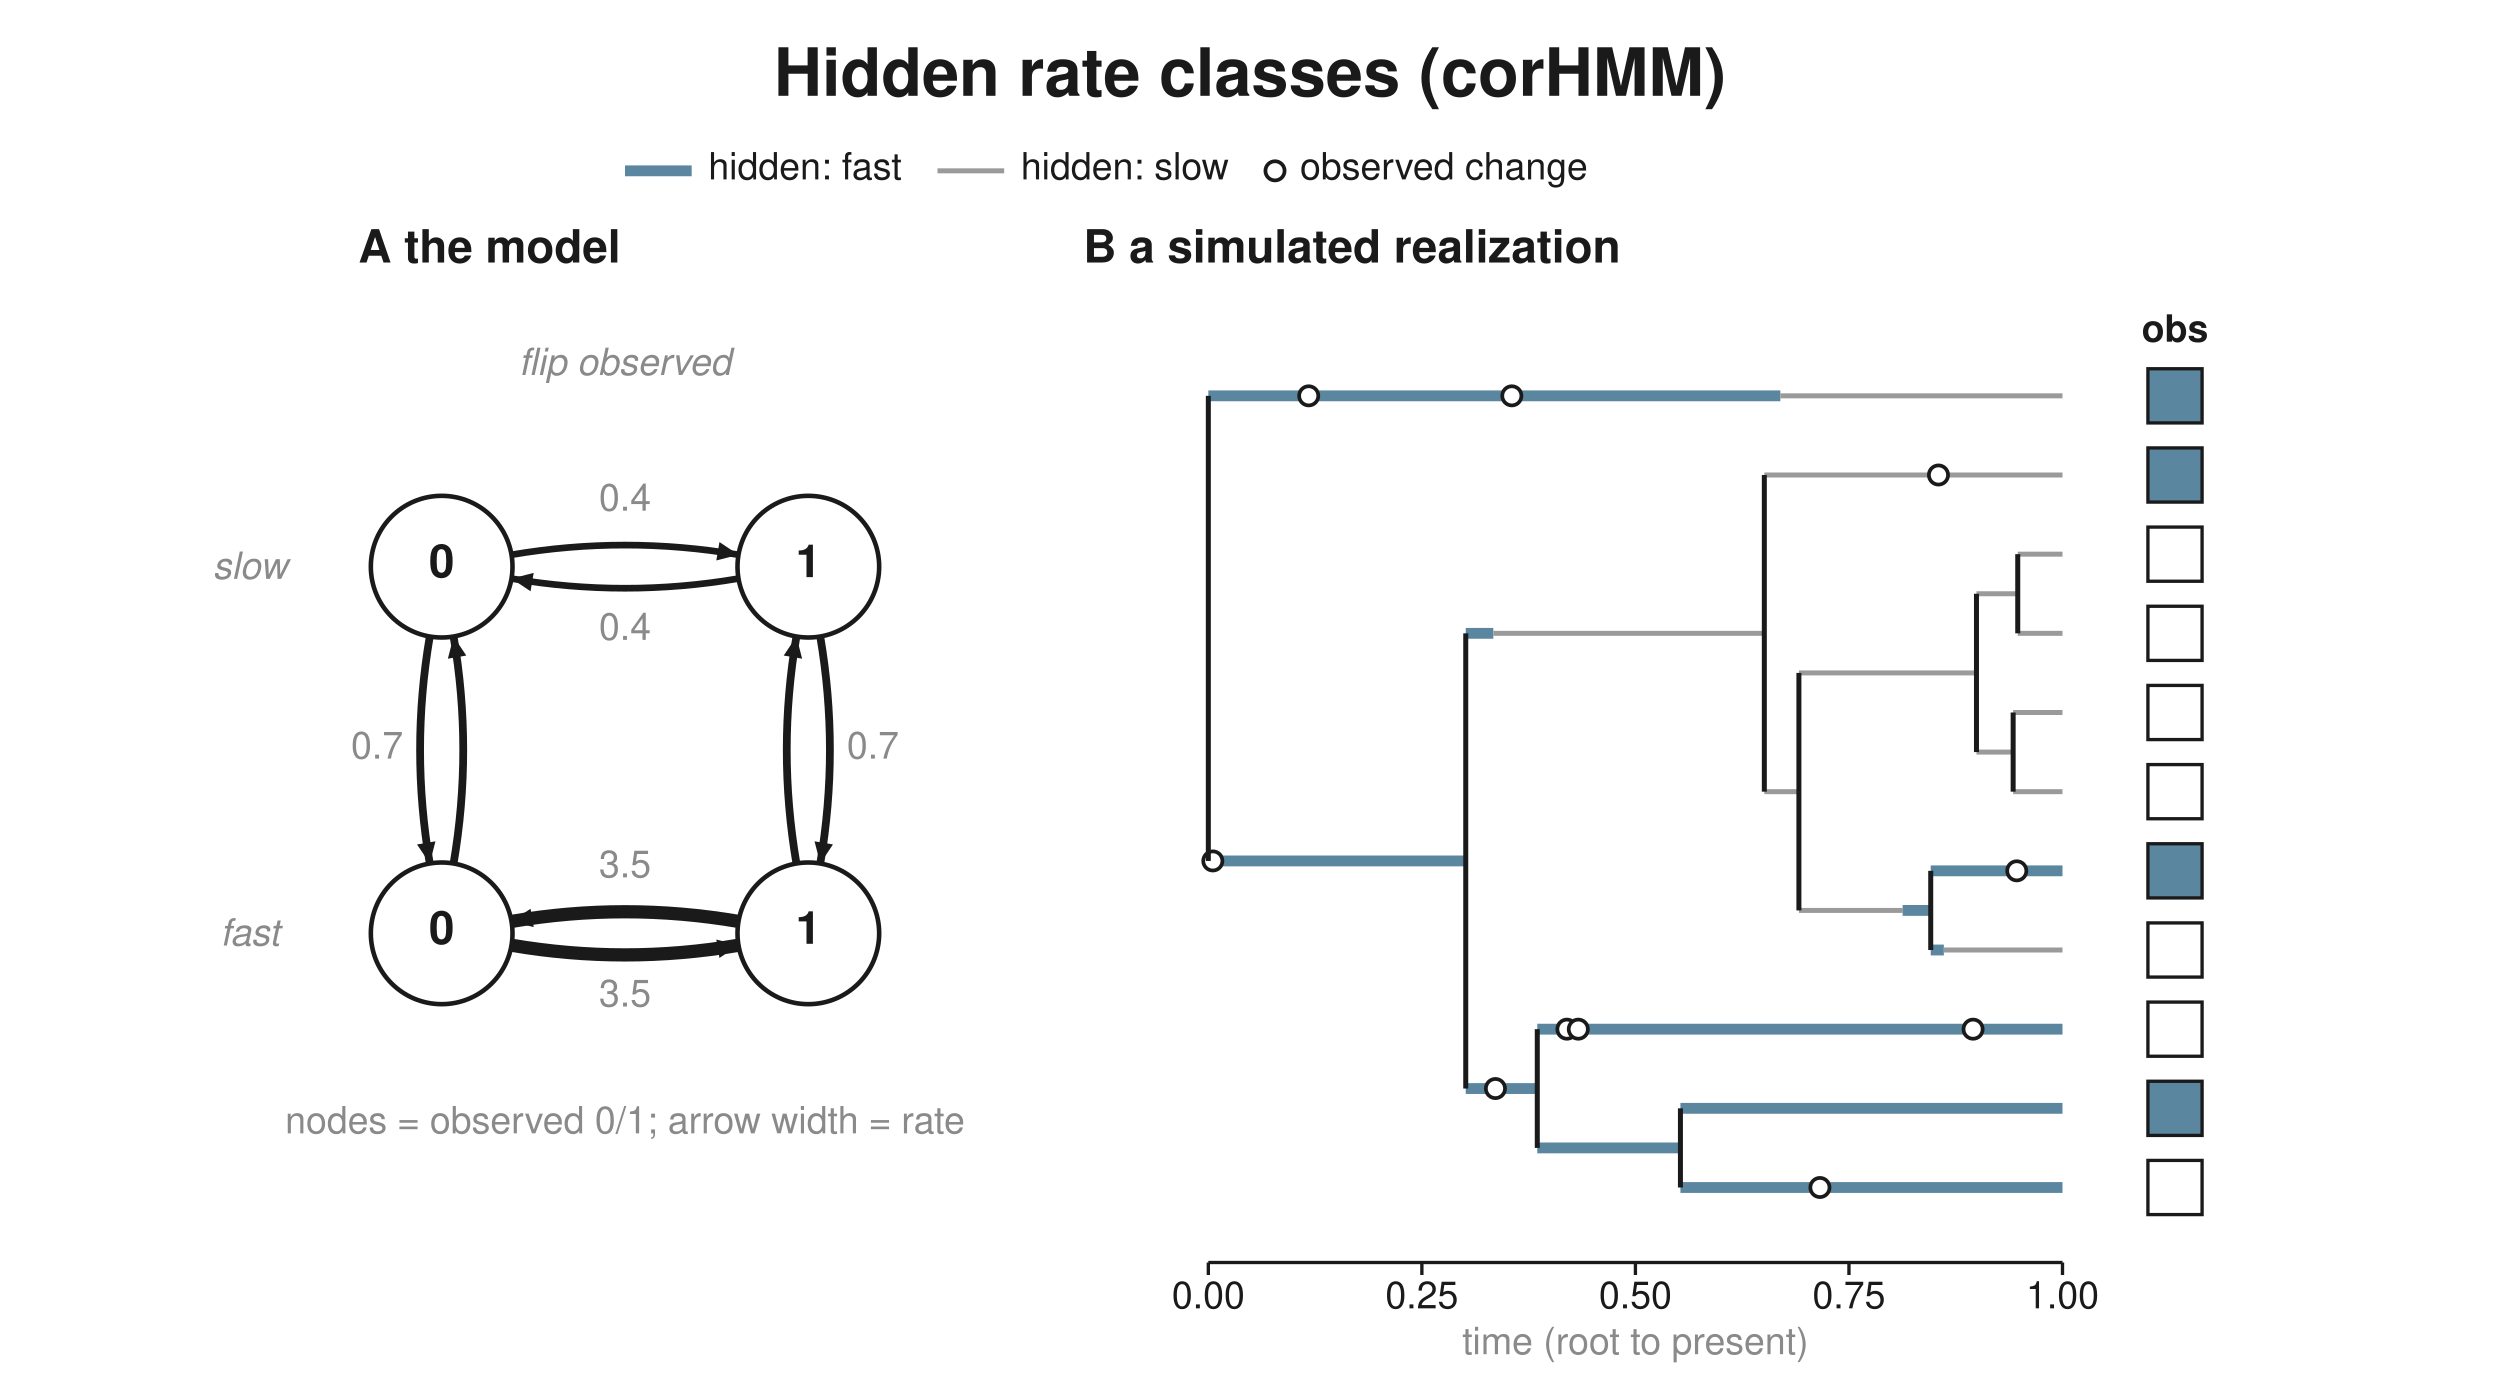
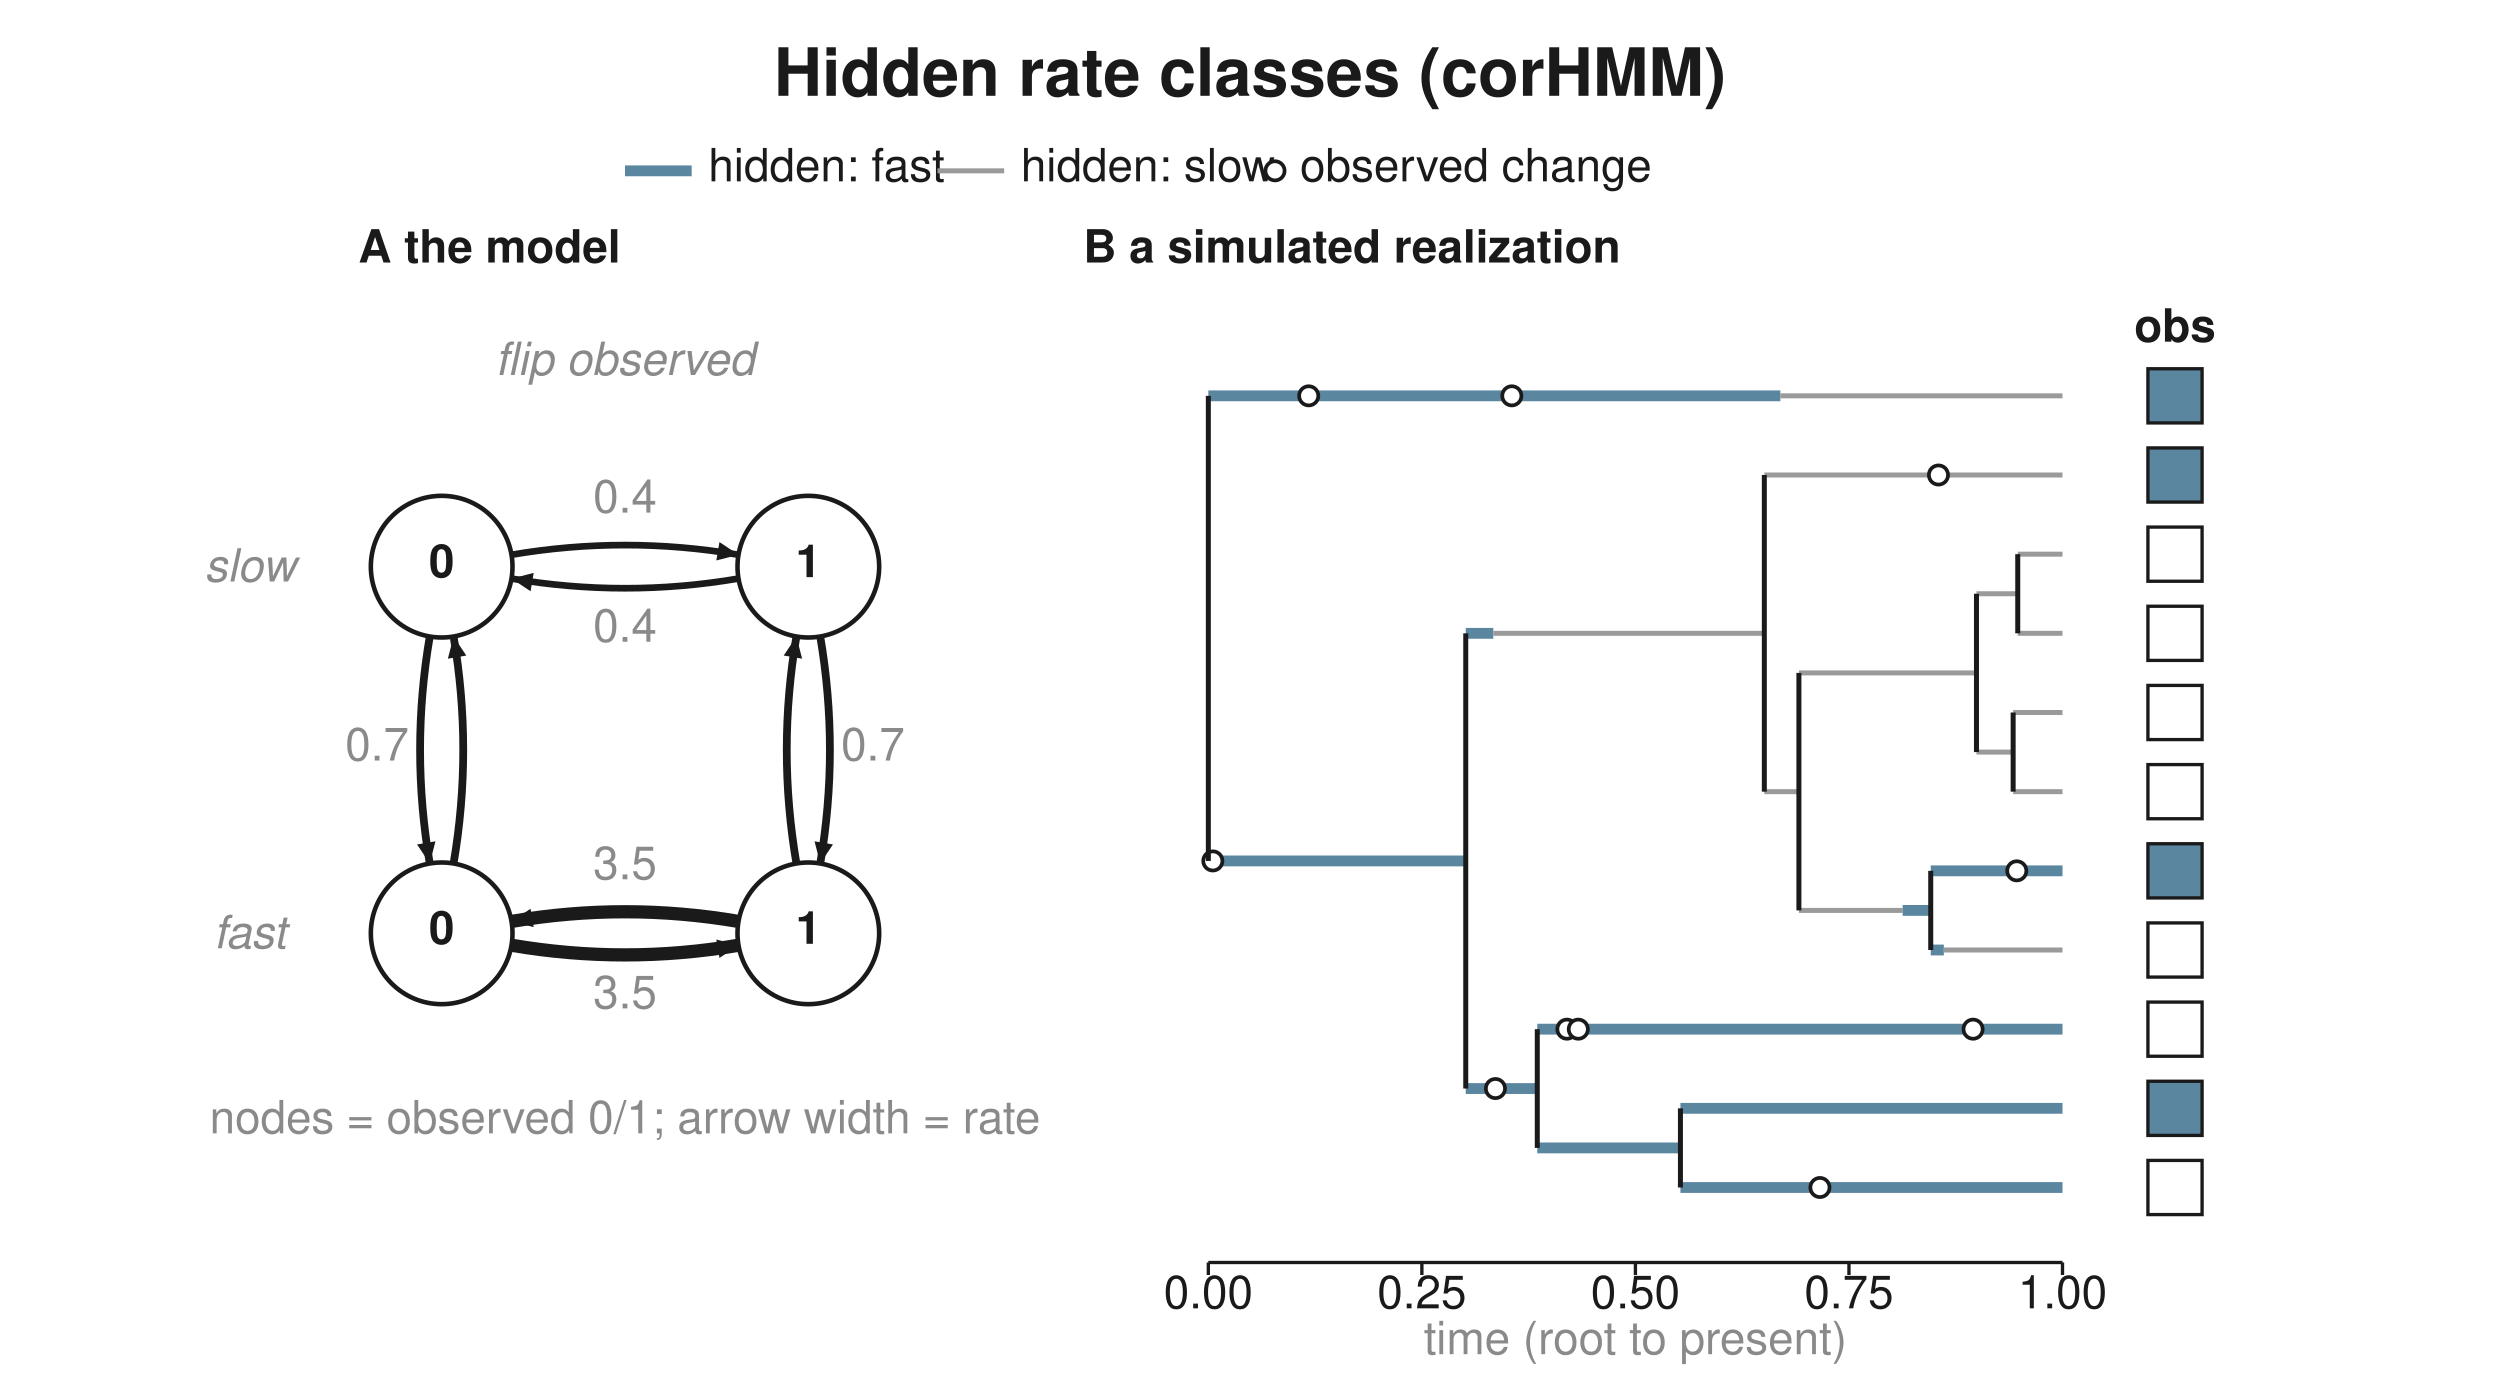
<svg xmlns="http://www.w3.org/2000/svg" width="1200" height="660" viewBox="0 0 1200 660">
  <defs>
</defs>
  <rect x="0" y="0" width="1200" height="660" fill="white" />
  <text x="600.0" y="46" font-size="32" font-family="Helvetica" text-anchor="middle" font-weight="bold" fill="#1a1a1a">Hidden rate classes (corHMM)</text>
  <path d="M300.0,82 L332.0,82" stroke="#5a86a0" stroke-width="5.2" />
-   <text x="340.0" y="82" font-size="18" font-family="Helvetica" text-anchor="start" dominant-baseline="central" fill="#1a1a1a">hidden: fast</text>
+   <text x="340.0" y="82" font-size="22" font-family="Helvetica" text-anchor="start" dominant-baseline="central" fill="#1a1a1a">hidden: fast</text>
  <path d="M450.0,82 L482.0,82" stroke="#9a9a9a" stroke-width="2.4" />
-   <text x="490.0" y="82" font-size="18" font-family="Helvetica" text-anchor="start" dominant-baseline="central" fill="#1a1a1a">hidden: slow</text>
+   <text x="490.0" y="82" font-size="22" font-family="Helvetica" text-anchor="start" dominant-baseline="central" fill="#1a1a1a">hidden: slow</text>
  <circle cx="612.0" cy="82" r="4.6" fill="white" stroke="#1a1a1a" stroke-width="1.8" />
-   <text x="624.0" y="82" font-size="18" font-family="Helvetica" text-anchor="start" dominant-baseline="central" fill="#1a1a1a">observed change</text>
+   <text x="624.0" y="82" font-size="22" font-family="Helvetica" text-anchor="start" dominant-baseline="central" fill="#1a1a1a">observed change</text>
  <text x="172" y="126" font-size="22" font-family="Helvetica" text-anchor="start" fill="#1a1a1a" font-weight="bold">A   the model</text>
  <path d="M245.517,266.287 Q300.0,257.0,354.483,266.287" fill="none" stroke="#1a1a1a" stroke-width="3.21" stroke-linecap="round" />
  <path d="M354.483,266.287 L343.829,269.021 L345.336,260.178 Z" fill="#1a1a1a" />
-   <text x="300.0" y="241.0" font-size="18" font-family="Helvetica" text-anchor="middle" dominant-baseline="central" fill="#8a8a8a">0.4</text>
+   <text x="300.0" y="241.0" font-size="22" font-family="Helvetica" text-anchor="middle" dominant-baseline="central" fill="#8a8a8a">0.4</text>
  <path d="M354.483,277.713 Q300.0,287.0,245.517,277.713" fill="none" stroke="#1a1a1a" stroke-width="3.21" stroke-linecap="round" />
  <path d="M245.517,277.713 L256.171,274.979 L254.664,283.822 Z" fill="#1a1a1a" />
-   <text x="300.0" y="303.0" font-size="18" font-family="Helvetica" text-anchor="middle" dominant-baseline="central" fill="#8a8a8a">0.4</text>
+   <text x="300.0" y="303.0" font-size="22" font-family="Helvetica" text-anchor="middle" dominant-baseline="central" fill="#8a8a8a">0.4</text>
  <path d="M245.517,453.713 Q300.0,463.0,354.483,453.713" fill="none" stroke="#1a1a1a" stroke-width="6.362" stroke-linecap="round" />
  <path d="M354.483,453.713 L345.336,459.822 L343.829,450.979 Z" fill="#1a1a1a" />
-   <text x="300.0" y="479.0" font-size="18" font-family="Helvetica" text-anchor="middle" dominant-baseline="central" fill="#8a8a8a">3.5</text>
+   <text x="300.0" y="479.0" font-size="22" font-family="Helvetica" text-anchor="middle" dominant-baseline="central" fill="#8a8a8a">3.5</text>
  <path d="M354.483,442.287 Q300.0,433.0,245.517,442.287" fill="none" stroke="#1a1a1a" stroke-width="6.362" stroke-linecap="round" />
  <path d="M245.517,442.287 L254.664,436.178 L256.171,445.021 Z" fill="#1a1a1a" />
-   <text x="300.0" y="417.0" font-size="18" font-family="Helvetica" text-anchor="middle" dominant-baseline="central" fill="#8a8a8a">3.5</text>
+   <text x="300.0" y="417.0" font-size="22" font-family="Helvetica" text-anchor="middle" dominant-baseline="central" fill="#8a8a8a">3.5</text>
  <path d="M206.287,305.517 Q197.0,360.0,206.287,414.483" fill="none" stroke="#1a1a1a" stroke-width="3.73" stroke-linecap="round" />
  <path d="M206.287,414.483 L200.178,405.336 L209.021,403.829 Z" fill="#1a1a1a" />
-   <text x="181.0" y="360.0" font-size="18" font-family="Helvetica" text-anchor="middle" dominant-baseline="central" fill="#8a8a8a">0.7</text>
+   <text x="181.0" y="360.0" font-size="22" font-family="Helvetica" text-anchor="middle" dominant-baseline="central" fill="#8a8a8a">0.7</text>
  <path d="M217.713,414.483 Q227.0,360.0,217.713,305.517" fill="none" stroke="#1a1a1a" stroke-width="3.73" stroke-linecap="round" />
  <path d="M217.713,305.517 L223.822,314.664 L214.979,316.171 Z" fill="#1a1a1a" />
  <path d="M393.713,305.517 Q403.0,360.0,393.713,414.483" fill="none" stroke="#1a1a1a" stroke-width="3.73" stroke-linecap="round" />
  <path d="M393.713,414.483 L390.979,403.829 L399.822,405.336 Z" fill="#1a1a1a" />
-   <text x="419.0" y="360.0" font-size="18" font-family="Helvetica" text-anchor="middle" dominant-baseline="central" fill="#8a8a8a">0.7</text>
+   <text x="419.0" y="360.0" font-size="22" font-family="Helvetica" text-anchor="middle" dominant-baseline="central" fill="#8a8a8a">0.7</text>
  <path d="M382.287,414.483 Q373.0,360.0,382.287,305.517" fill="none" stroke="#1a1a1a" stroke-width="3.73" stroke-linecap="round" />
  <path d="M382.287,305.517 L385.021,316.171 L376.178,314.664 Z" fill="#1a1a1a" />
  <circle cx="212" cy="272" r="34" fill="white" stroke="#1a1a1a" stroke-width="2.2" />
  <text x="212" y="272" font-size="22" font-family="Helvetica" text-anchor="middle" dominant-baseline="central" fill="#1a1a1a" font-weight="bold">0</text>
  <circle cx="388" cy="272" r="34" fill="white" stroke="#1a1a1a" stroke-width="2.2" />
  <text x="388" y="272" font-size="22" font-family="Helvetica" text-anchor="middle" dominant-baseline="central" fill="#1a1a1a" font-weight="bold">1</text>
  <circle cx="212" cy="448" r="34" fill="white" stroke="#1a1a1a" stroke-width="2.2" />
  <text x="212" y="448" font-size="22" font-family="Helvetica" text-anchor="middle" dominant-baseline="central" fill="#1a1a1a" font-weight="bold">0</text>
  <circle cx="388" cy="448" r="34" fill="white" stroke="#1a1a1a" stroke-width="2.2" />
  <text x="388" y="448" font-size="22" font-family="Helvetica" text-anchor="middle" dominant-baseline="central" fill="#1a1a1a" font-weight="bold">1</text>
-   <text x="120" y="272" font-size="18" font-family="Helvetica" text-anchor="middle" dominant-baseline="central" fill="#8a8a8a" font-style="italic">slow</text>
-   <text x="120" y="448" font-size="18" font-family="Helvetica" text-anchor="middle" dominant-baseline="central" fill="#8a8a8a" font-style="italic">fast</text>
-   <text x="300.0" y="180" font-size="18" font-family="Helvetica" text-anchor="middle" fill="#8a8a8a" font-style="italic">flip observed</text>
-   <text x="300.0" y="544" font-size="18" font-family="Helvetica" text-anchor="middle" fill="#8a8a8a">nodes = observed 0/1;  arrow width = rate</text>
+   <text x="120" y="272" font-size="22" font-family="Helvetica" text-anchor="middle" dominant-baseline="central" fill="#8a8a8a" font-style="italic">slow</text>
+   <text x="120" y="448" font-size="22" font-family="Helvetica" text-anchor="middle" dominant-baseline="central" fill="#8a8a8a" font-style="italic">fast</text>
+   <text x="300.0" y="180" font-size="22" font-family="Helvetica" text-anchor="middle" fill="#8a8a8a" font-style="italic">flip observed</text>
+   <text x="300.0" y="544" font-size="22" font-family="Helvetica" text-anchor="middle" fill="#8a8a8a">nodes = observed 0/1;  arrow width = rate</text>
  <text x="520" y="126" font-size="22" font-family="Helvetica" text-anchor="start" fill="#1a1a1a" font-weight="bold">B   a simulated realization</text>
  <path d="M580.0,190.0 L854.576,190.0" stroke="#5a86a0" stroke-width="5.2" stroke-linecap="butt" />
  <path d="M854.576,190.0 L990.0,190.0" stroke="#9a9a9a" stroke-width="2.4" stroke-linecap="butt" />
  <circle cx="628.184" cy="190.0" r="4.6" fill="white" stroke="#1a1a1a" stroke-width="1.8" />
  <circle cx="725.679" cy="190.0" r="4.6" fill="white" stroke="#1a1a1a" stroke-width="1.8" />
  <path d="M580.0,413.25 L703.558,413.25" stroke="#5a86a0" stroke-width="5.2" stroke-linecap="butt" />
  <circle cx="582.159" cy="413.25" r="4.6" fill="white" stroke="#1a1a1a" stroke-width="1.8" />
  <path d="M703.558,304.0 L716.795,304.0" stroke="#5a86a0" stroke-width="5.2" stroke-linecap="butt" />
  <path d="M716.795,304.0 L846.874,304.0" stroke="#9a9a9a" stroke-width="2.4" stroke-linecap="butt" />
  <path d="M703.558,522.5 L737.894,522.5" stroke="#5a86a0" stroke-width="5.2" stroke-linecap="butt" />
  <circle cx="717.81" cy="522.5" r="4.6" fill="white" stroke="#1a1a1a" stroke-width="1.8" />
  <path d="M846.874,228.0 L990.0,228.0" stroke="#9a9a9a" stroke-width="2.4" stroke-linecap="butt" />
  <circle cx="930.466" cy="228.0" r="4.6" fill="white" stroke="#1a1a1a" stroke-width="1.8" />
  <path d="M846.874,380.0 L863.474,380.0" stroke="#9a9a9a" stroke-width="2.4" stroke-linecap="butt" />
  <path d="M737.894,494.0 L990.0,494.0" stroke="#5a86a0" stroke-width="5.2" stroke-linecap="butt" />
  <circle cx="752.122" cy="494.0" r="4.6" fill="white" stroke="#1a1a1a" stroke-width="1.8" />
  <circle cx="757.577" cy="494.0" r="4.6" fill="white" stroke="#1a1a1a" stroke-width="1.8" />
  <circle cx="947.077" cy="494.0" r="4.6" fill="white" stroke="#1a1a1a" stroke-width="1.8" />
  <path d="M737.894,551.0 L806.604,551.0" stroke="#5a86a0" stroke-width="5.2" stroke-linecap="butt" />
  <path d="M863.474,323.0 L948.706,323.0" stroke="#9a9a9a" stroke-width="2.4" stroke-linecap="butt" />
  <path d="M863.474,437.0 L913.272,437.0" stroke="#9a9a9a" stroke-width="2.4" stroke-linecap="butt" />
  <path d="M913.272,437.0 L926.751,437.0" stroke="#5a86a0" stroke-width="5.2" stroke-linecap="butt" />
  <path d="M806.604,532.0 L990.0,532.0" stroke="#5a86a0" stroke-width="5.2" stroke-linecap="butt" />
  <path d="M806.604,570.0 L990.0,570.0" stroke="#5a86a0" stroke-width="5.2" stroke-linecap="butt" />
  <circle cx="873.569" cy="570.0" r="4.6" fill="white" stroke="#1a1a1a" stroke-width="1.8" />
  <path d="M948.706,285.0 L968.518,285.0" stroke="#9a9a9a" stroke-width="2.4" stroke-linecap="butt" />
  <path d="M948.706,361.0 L966.31,361.0" stroke="#9a9a9a" stroke-width="2.4" stroke-linecap="butt" />
  <path d="M926.751,418.0 L990.0,418.0" stroke="#5a86a0" stroke-width="5.2" stroke-linecap="butt" />
  <circle cx="968.053" cy="418.0" r="4.6" fill="white" stroke="#1a1a1a" stroke-width="1.8" />
  <path d="M926.751,456.0 L933.043,456.0" stroke="#5a86a0" stroke-width="5.2" stroke-linecap="butt" />
  <path d="M933.043,456.0 L990.0,456.0" stroke="#9a9a9a" stroke-width="2.4" stroke-linecap="butt" />
  <path d="M968.518,266.0 L990.0,266.0" stroke="#9a9a9a" stroke-width="2.4" stroke-linecap="butt" />
  <path d="M968.518,304.0 L990.0,304.0" stroke="#9a9a9a" stroke-width="2.4" stroke-linecap="butt" />
  <path d="M966.31,342.0 L990.0,342.0" stroke="#9a9a9a" stroke-width="2.4" stroke-linecap="butt" />
  <path d="M966.31,380.0 L990.0,380.0" stroke="#9a9a9a" stroke-width="2.4" stroke-linecap="butt" />
  <path d="M968.518,266.0 L968.518,304.0" stroke="#1a1a1a" stroke-width="2.4" />
  <path d="M966.31,342.0 L966.31,380.0" stroke="#1a1a1a" stroke-width="2.4" />
  <path d="M948.706,285.0 L948.706,361.0" stroke="#1a1a1a" stroke-width="2.4" />
  <path d="M926.751,418.0 L926.751,456.0" stroke="#1a1a1a" stroke-width="2.4" />
  <path d="M863.474,323.0 L863.474,437.0" stroke="#1a1a1a" stroke-width="2.4" />
  <path d="M846.874,228.0 L846.874,380.0" stroke="#1a1a1a" stroke-width="2.4" />
  <path d="M806.604,532.0 L806.604,570.0" stroke="#1a1a1a" stroke-width="2.4" />
  <path d="M737.894,494.0 L737.894,551.0" stroke="#1a1a1a" stroke-width="2.4" />
  <path d="M703.558,304.0 L703.558,522.5" stroke="#1a1a1a" stroke-width="2.4" />
  <path d="M580.0,190.0 L580.0,413.25" stroke="#1a1a1a" stroke-width="2.4" />
-   <text x="1044" y="164" font-size="18" font-family="Helvetica" text-anchor="middle" fill="#1a1a1a" font-weight="bold">obs</text>
+   <text x="1044" y="164" font-size="22" font-family="Helvetica" text-anchor="middle" fill="#1a1a1a" font-weight="bold">obs</text>
  <rect x="1031" y="177.0" width="26" height="26" fill="#5a86a0" stroke="#1a1a1a" stroke-width="1.6" />
  <rect x="1031" y="215.0" width="26" height="26" fill="#5a86a0" stroke="#1a1a1a" stroke-width="1.6" />
  <rect x="1031" y="253.0" width="26" height="26" fill="white" stroke="#1a1a1a" stroke-width="1.6" />
  <rect x="1031" y="291.0" width="26" height="26" fill="white" stroke="#1a1a1a" stroke-width="1.6" />
  <rect x="1031" y="329.0" width="26" height="26" fill="white" stroke="#1a1a1a" stroke-width="1.6" />
  <rect x="1031" y="367.0" width="26" height="26" fill="white" stroke="#1a1a1a" stroke-width="1.6" />
  <rect x="1031" y="405.0" width="26" height="26" fill="#5a86a0" stroke="#1a1a1a" stroke-width="1.6" />
  <rect x="1031" y="443.0" width="26" height="26" fill="white" stroke="#1a1a1a" stroke-width="1.6" />
  <rect x="1031" y="481.0" width="26" height="26" fill="white" stroke="#1a1a1a" stroke-width="1.6" />
  <rect x="1031" y="519.0" width="26" height="26" fill="#5a86a0" stroke="#1a1a1a" stroke-width="1.6" />
  <rect x="1031" y="557.0" width="26" height="26" fill="white" stroke="#1a1a1a" stroke-width="1.6" />
  <path d="M580.0,606 L990.0,606" stroke="#1a1a1a" stroke-width="1.6" />
  <path d="M580.0,606 L580.0,612" stroke="#1a1a1a" stroke-width="1.6" />
-   <text x="580.0" y="628" font-size="18" font-family="Helvetica" text-anchor="middle" fill="#1a1a1a">0.00</text>
+   <text x="580.0" y="628" font-size="22" font-family="Helvetica" text-anchor="middle" fill="#1a1a1a">0.00</text>
  <path d="M682.5,606 L682.5,612" stroke="#1a1a1a" stroke-width="1.6" />
-   <text x="682.5" y="628" font-size="18" font-family="Helvetica" text-anchor="middle" fill="#1a1a1a">0.25</text>
+   <text x="682.5" y="628" font-size="22" font-family="Helvetica" text-anchor="middle" fill="#1a1a1a">0.25</text>
  <path d="M785.0,606 L785.0,612" stroke="#1a1a1a" stroke-width="1.6" />
-   <text x="785.0" y="628" font-size="18" font-family="Helvetica" text-anchor="middle" fill="#1a1a1a">0.50</text>
+   <text x="785.0" y="628" font-size="22" font-family="Helvetica" text-anchor="middle" fill="#1a1a1a">0.50</text>
  <path d="M887.5,606 L887.5,612" stroke="#1a1a1a" stroke-width="1.6" />
-   <text x="887.5" y="628" font-size="18" font-family="Helvetica" text-anchor="middle" fill="#1a1a1a">0.75</text>
+   <text x="887.5" y="628" font-size="22" font-family="Helvetica" text-anchor="middle" fill="#1a1a1a">0.75</text>
  <path d="M990.0,606 L990.0,612" stroke="#1a1a1a" stroke-width="1.6" />
-   <text x="990.0" y="628" font-size="18" font-family="Helvetica" text-anchor="middle" fill="#1a1a1a">1.00</text>
-   <text x="785.0" y="650" font-size="18" font-family="Helvetica" text-anchor="middle" fill="#8a8a8a">time (root to present)</text>
+   <text x="990.0" y="628" font-size="22" font-family="Helvetica" text-anchor="middle" fill="#1a1a1a">1.00</text>
+   <text x="785.0" y="650" font-size="22" font-family="Helvetica" text-anchor="middle" fill="#8a8a8a">time (root to present)</text>
</svg>
